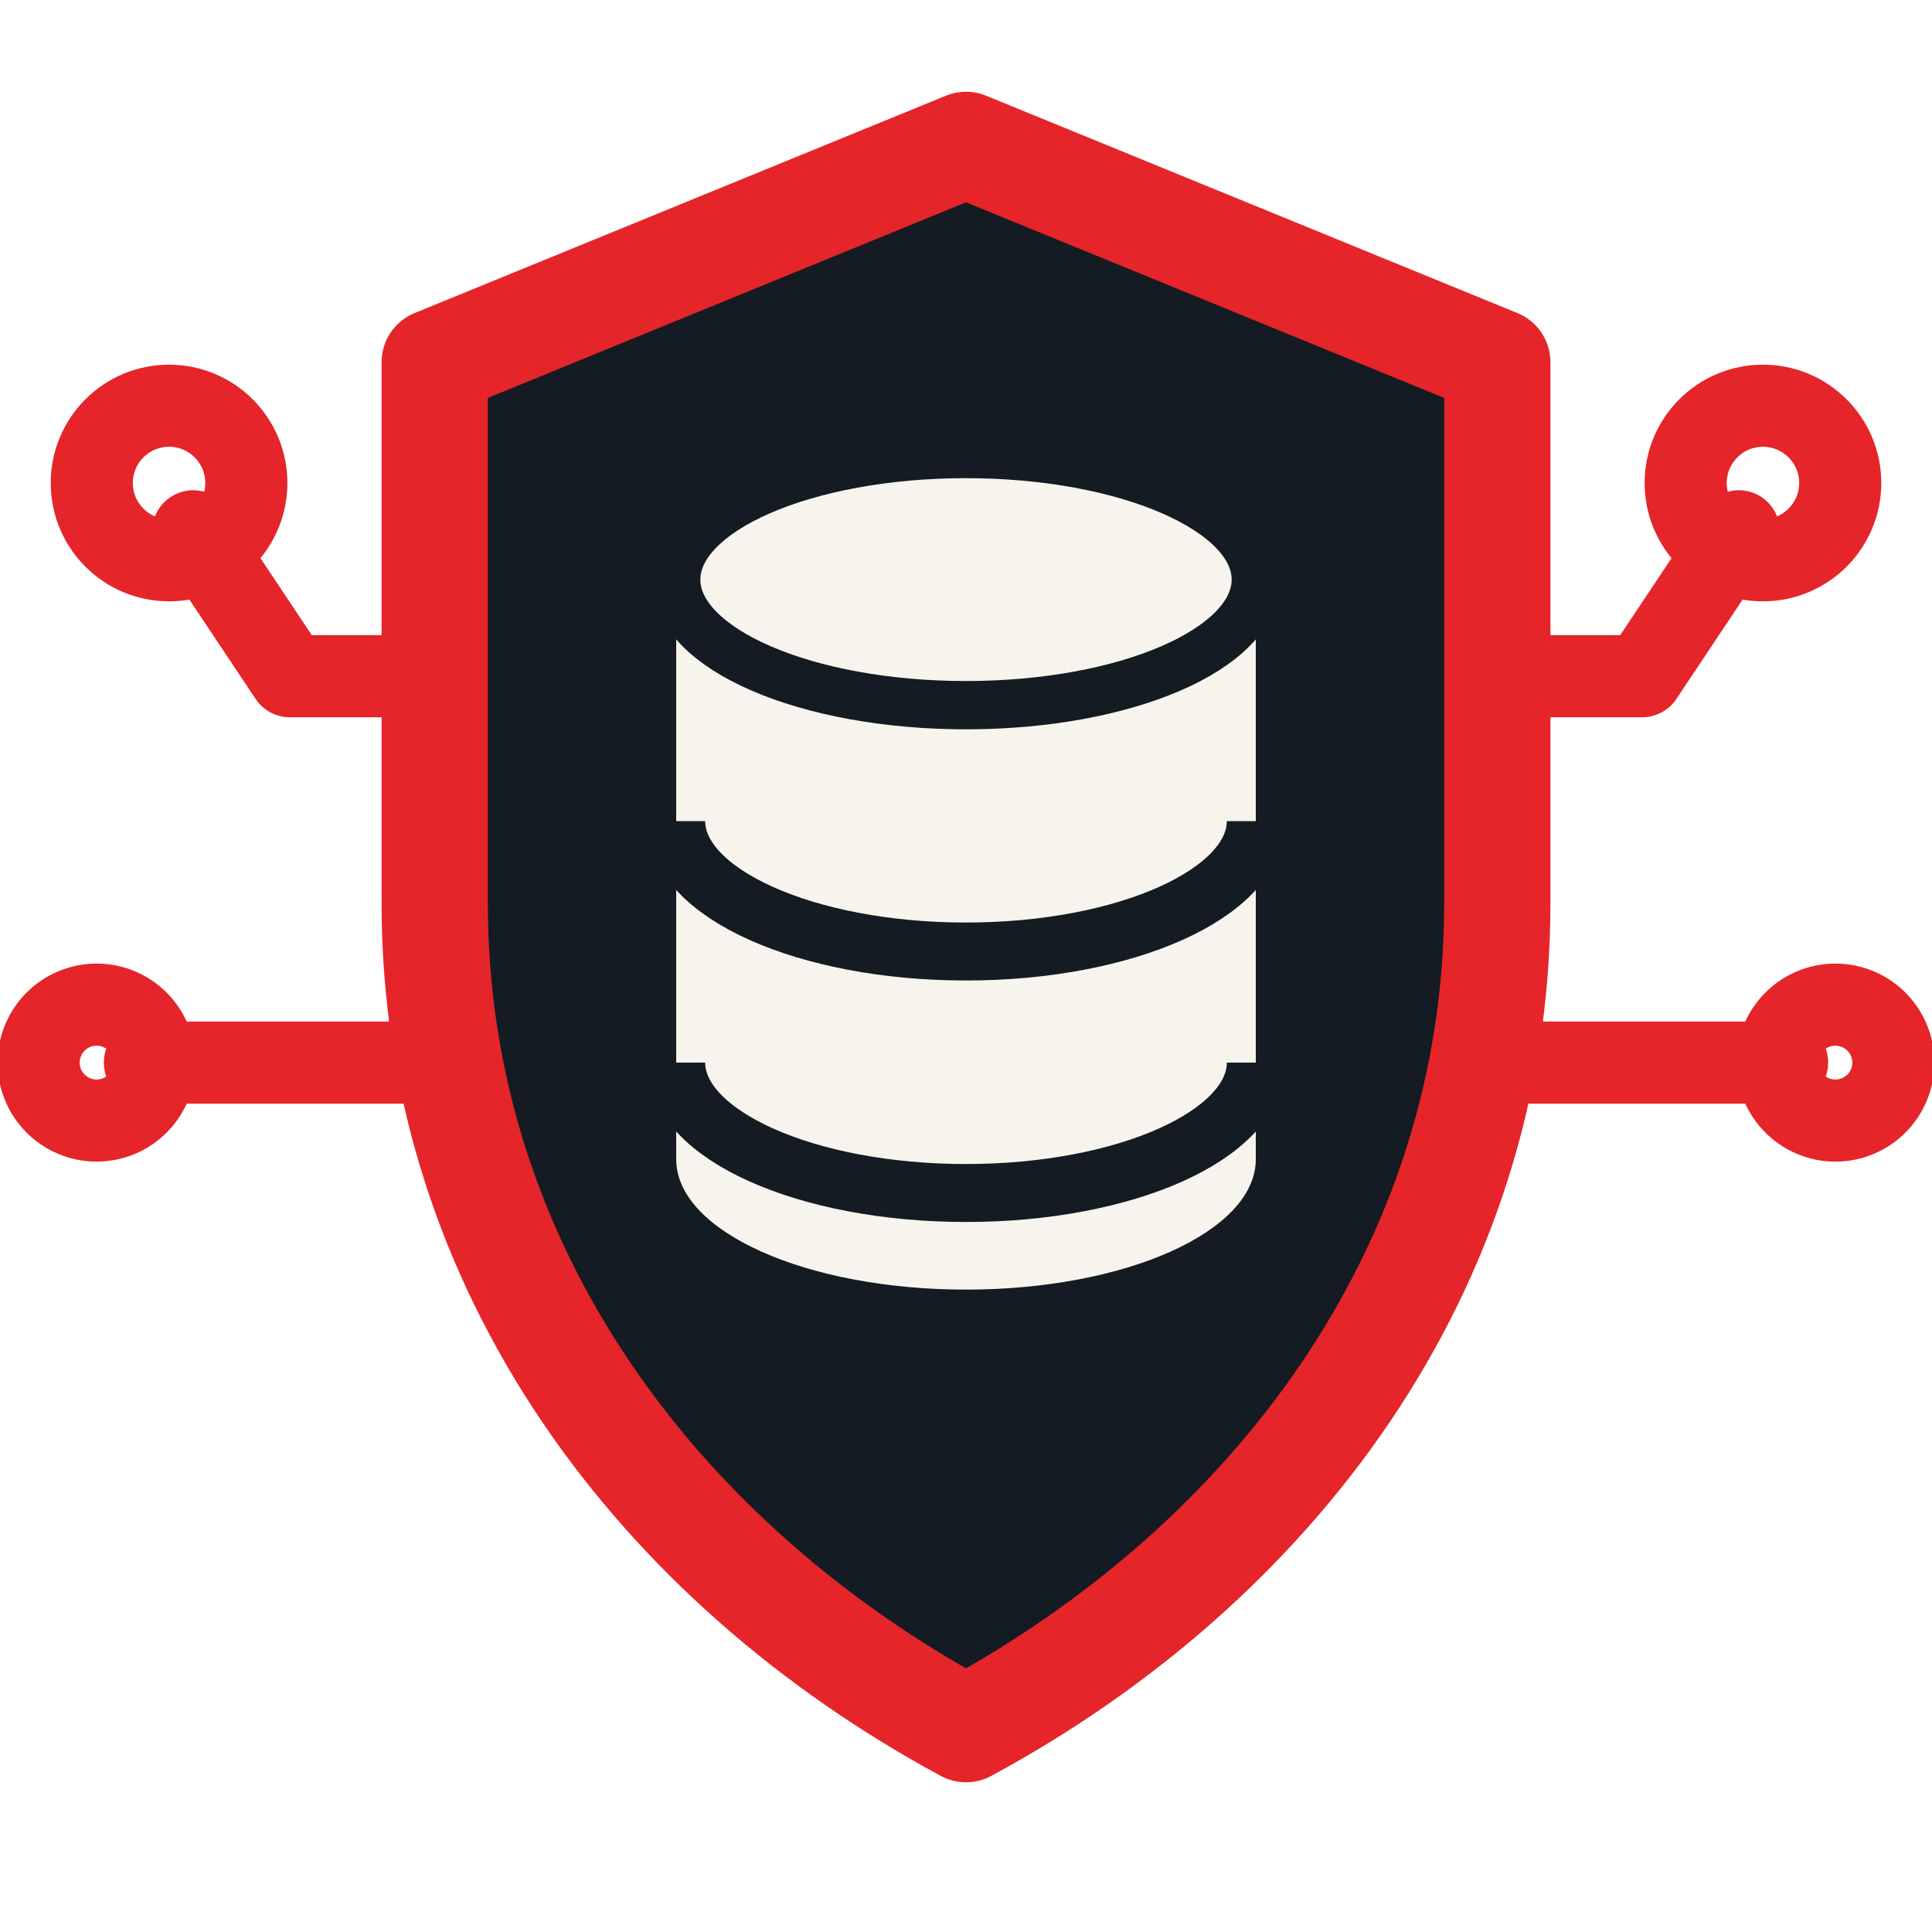
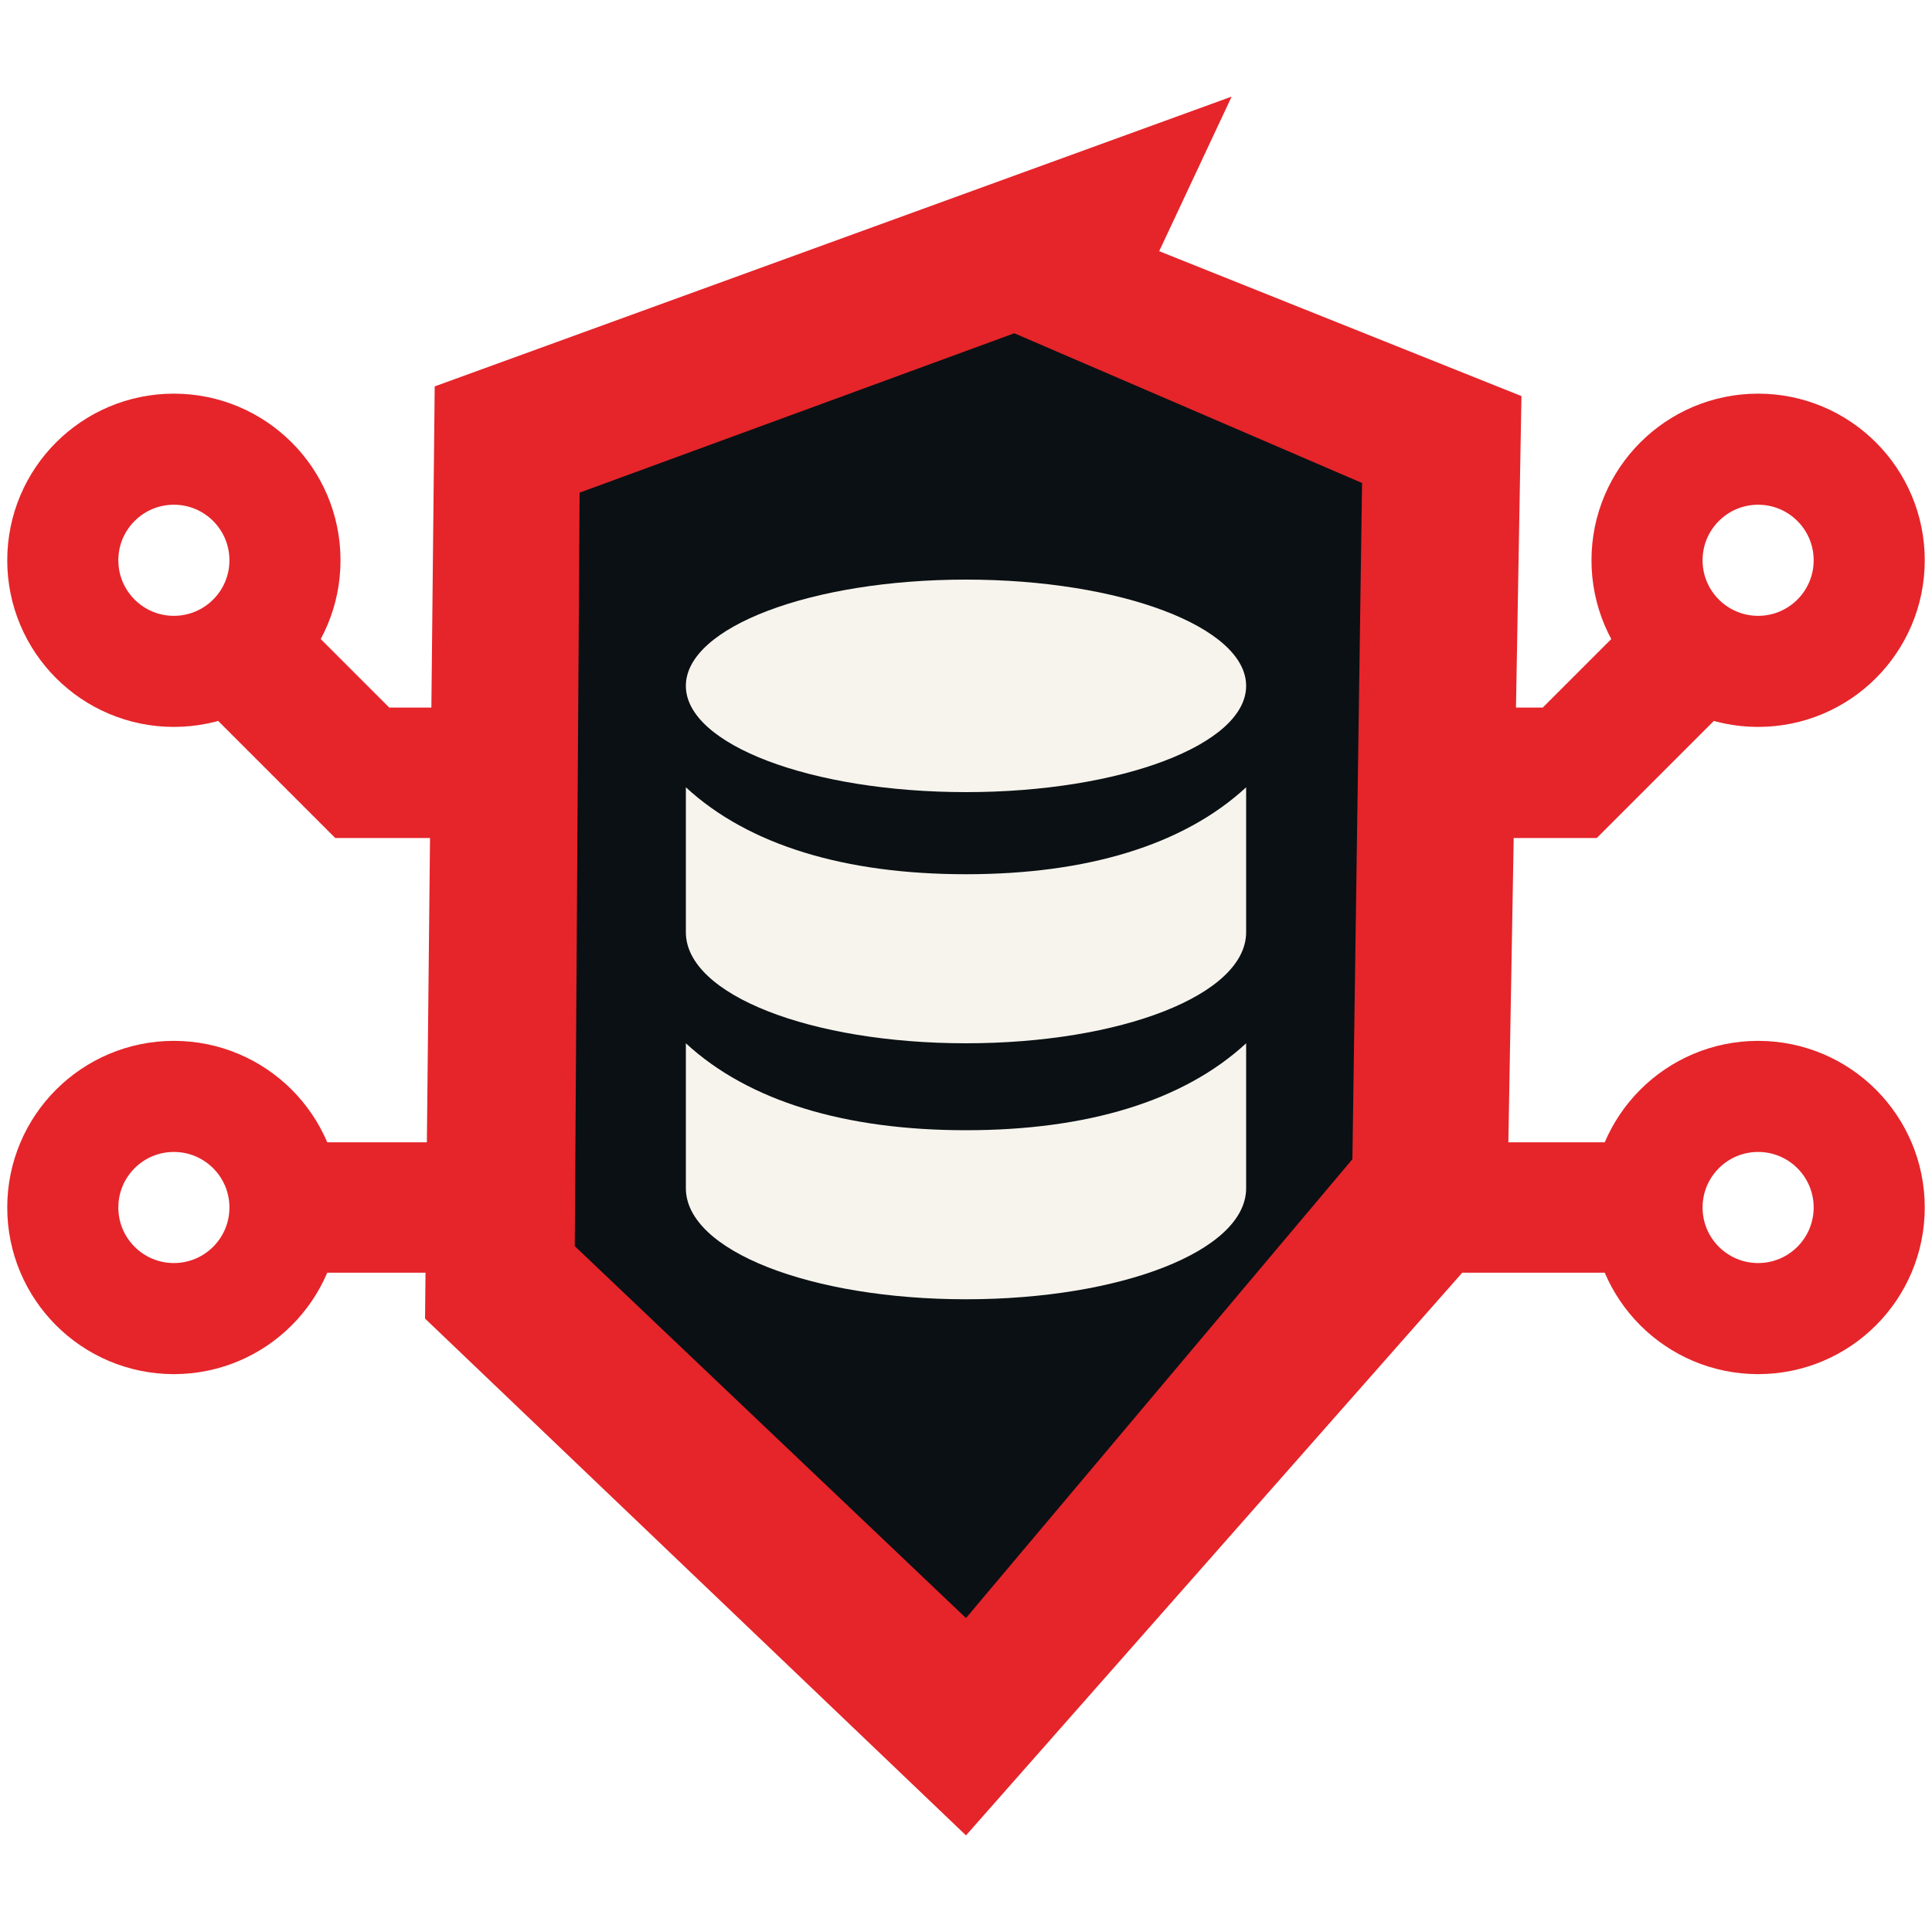
- <svg xmlns="http://www.w3.org/2000/svg" viewBox="0 0 40 40" width="40" height="40">
+ <svg xmlns="http://www.w3.org/2000/svg" width="40" height="40" viewBox="0 0 40 40" role="img" aria-labelledby="title">
  <symbol id="mark" viewBox="0 0 40 40">
-     <g fill="none" stroke="#E5252A" stroke-width="1.7" stroke-linecap="round" stroke-linejoin="round">
-       <path d="M9 14H6l-2-3M9 22H3M31 14h3l2-3M31 22h6" />
-       <circle cx="3.5" cy="10" r="1.6" />
-       <circle cx="2" cy="22" r="1.2" />
-       <circle cx="36.5" cy="10" r="1.6" />
-       <circle cx="38" cy="22" r="1.2" />
+     <g fill="none" stroke="#E5252A" stroke-width="2.7" stroke-linecap="square">
+       <path d="M10 16H7.5l-2.2-2.2M10 25H7M30 16h2.5l2.2-2.2M30 25h3" />
+       <circle cx="3.6" cy="11.6" r="2.3" stroke-width="2.3" />
+       <circle cx="3.6" cy="25" r="2.3" stroke-width="2.3" />
+       <circle cx="36.4" cy="11.6" r="2.3" stroke-width="2.3" />
+       <circle cx="36.4" cy="25" r="2.3" stroke-width="2.3" />
    </g>
-     <path d="M20 3 31 7.5v11.2c0 7.6-4.7 13.7-11 17.1C13.7 32.4 9 26.3 9 18.7V7.5Z" fill="#141B22" stroke="#E5252A" stroke-width="2.2" stroke-linejoin="round" />
-     <path d="M14 12v12c0 1.5 2.7 2.7 6 2.7s6-1.2 6-2.7V12Z" fill="#F7F4ED" />
-     <ellipse cx="20" cy="12" rx="6" ry="2.6" fill="#F7F4ED" stroke="#141B22" stroke-width="1" />
-     <path d="M14 17c0 1.5 2.7 2.7 6 2.7s6-1.2 6-2.7M14 22c0 1.5 2.7 2.7 6 2.7s6-1.2 6-2.7" fill="none" stroke="#141B22" stroke-width="1.2" />
+     <path d="M9 8 25.5 2 24 5.2 31.5 8.2 31.2 25.3 20 38 8.8 27.3Z" fill="#E5252A" />
+     <path d="M12 10.2 21 6.9 28.2 10 28 24 20 33.5 11.9 25.8Z" fill="#0B1014" />
+     <g fill="#F7F4ED">
+       <ellipse cx="20" cy="14.2" rx="5.8" ry="2.2" />
+       <path d="M14.2 16.3v3c0 1.3 2.6 2.3 5.8 2.3s5.8-1 5.8-2.3v-3c-1.3 1.2-3.3 1.8-5.8 1.8s-4.5-.6-5.8-1.8Z" />
+       <path d="M14.2 21.6v3c0 1.3 2.6 2.3 5.8 2.3s5.8-1 5.8-2.3v-3c-1.3 1.2-3.3 1.8-5.8 1.8s-4.5-.6-5.8-1.8Z" />
+     </g>
  </symbol>
  <use href="#mark" />
</svg>
